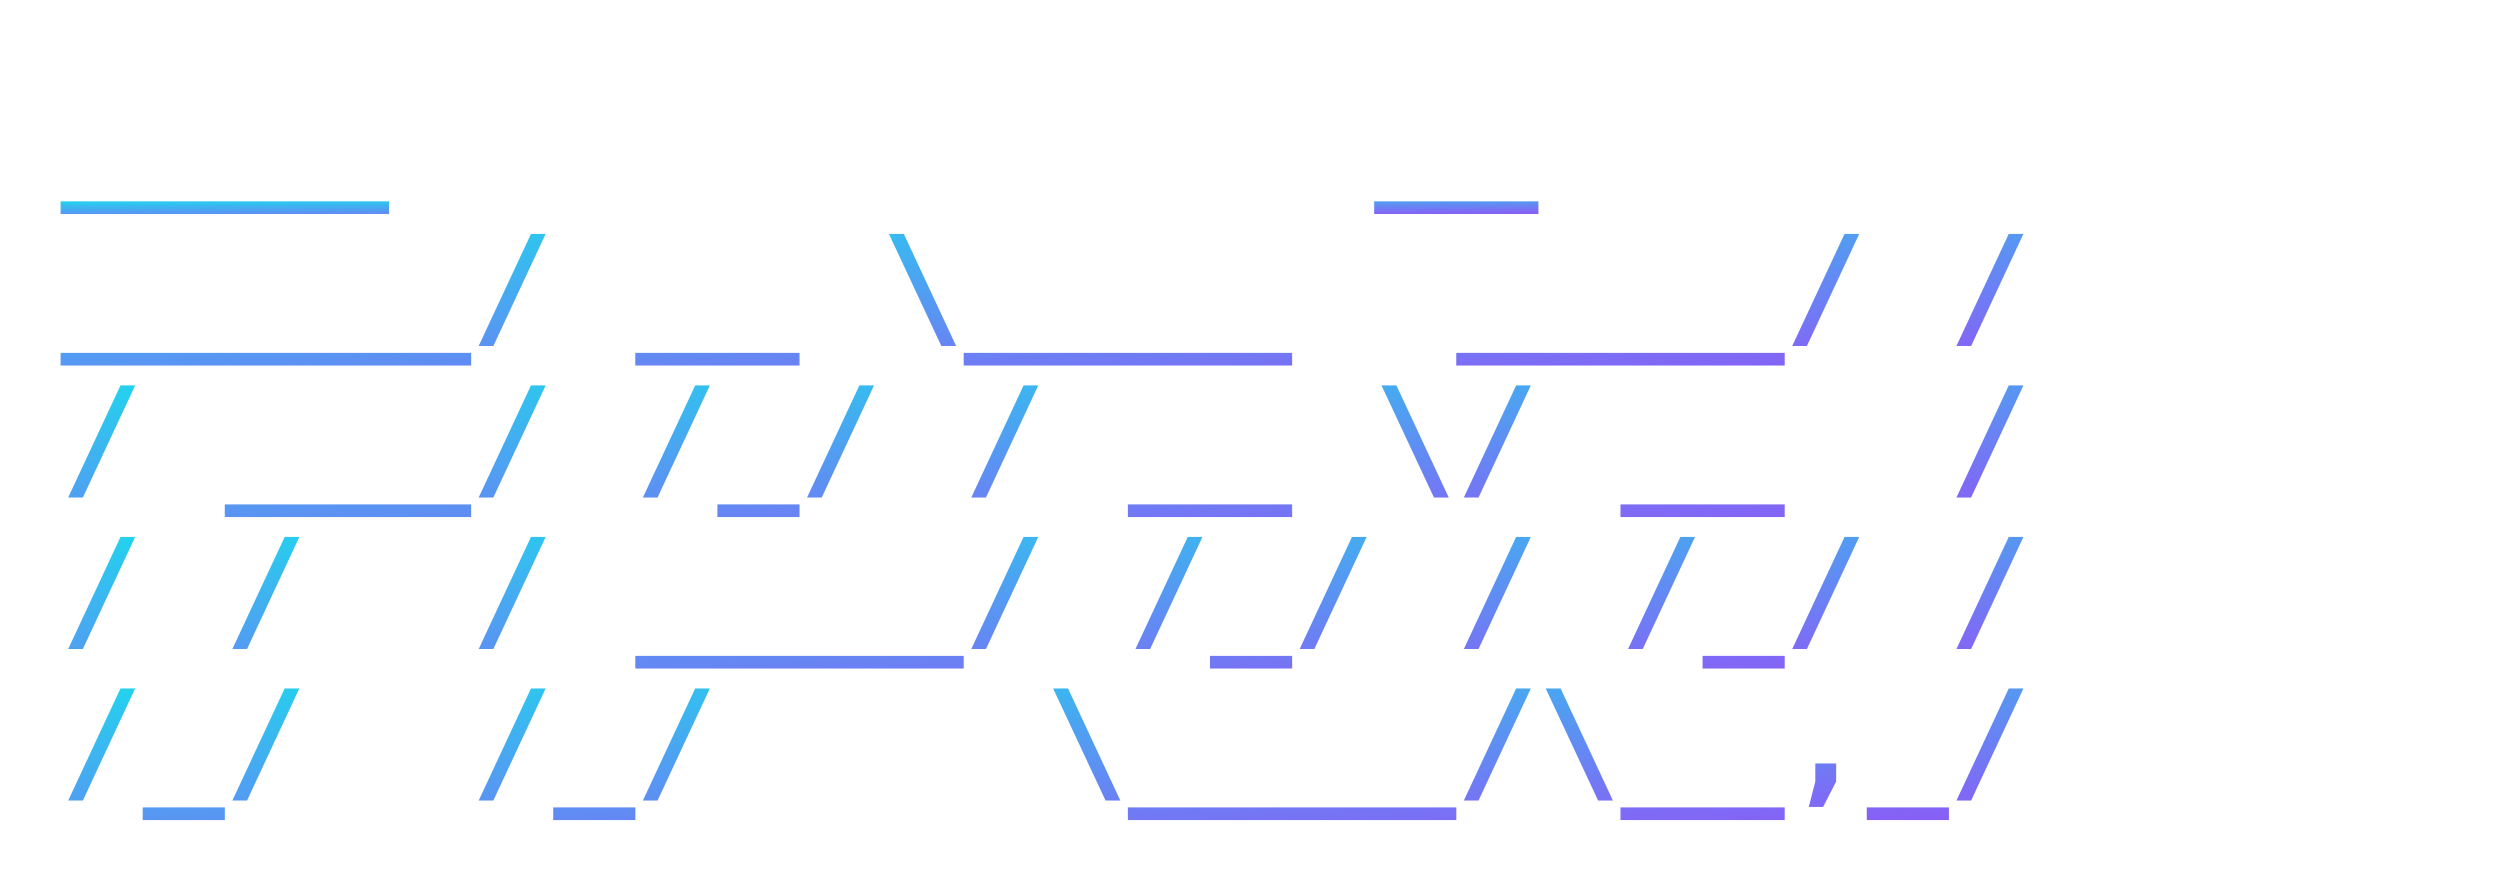
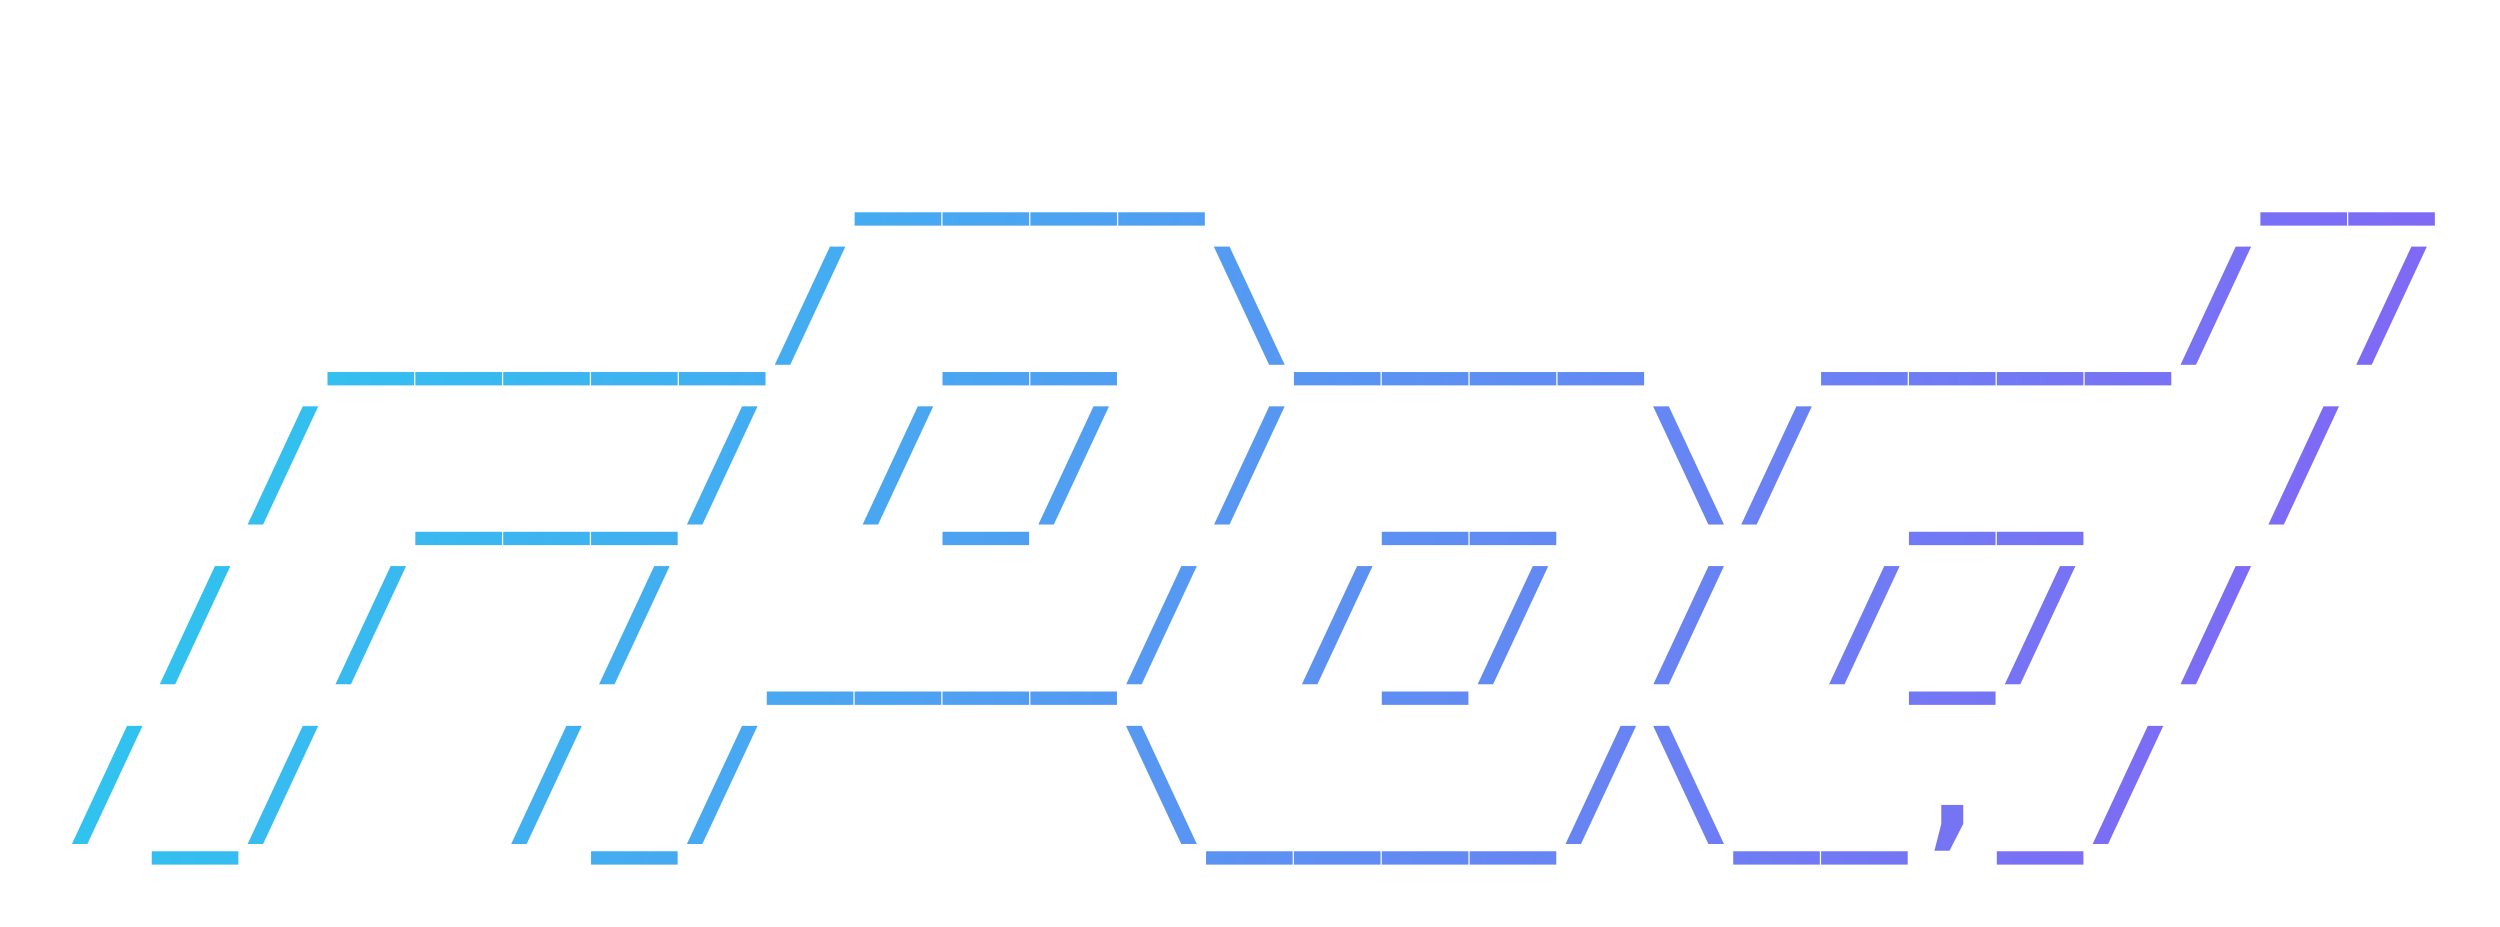
- <svg xmlns="http://www.w3.org/2000/svg" viewBox="0 0 330 118" width="330" height="118" role="img" aria-label="rPod">
+ <svg xmlns="http://www.w3.org/2000/svg" viewBox="0 0 313 116" width="313" height="116" role="img" aria-label="rPod">
  <defs>
-     <linearGradient id="g" x1="0" y1="0" x2="1" y2="1">
+     <linearGradient id="g" gradientUnits="userSpaceOnUse" x1="0" y1="0" x2="313" y2="116">
      <stop offset="0" stop-color="#22d3ee" />
      <stop offset="1" stop-color="#8b5cf6" />
    </linearGradient>
  </defs>
-   <g font-family="ui-monospace, 'SFMono-Regular', Menlo, Consolas, 'DejaVu Sans Mono', monospace" font-size="18" font-weight="700" fill="url(#g)" style="white-space:pre">
-     <text x="8" y="24">         ____            __</text>
-     <text x="8" y="44">   _____/ __ \____  ____/ /</text>
-     <text x="8" y="64">  / ___/ /_/ / __ \/ __  / </text>
-     <text x="8" y="84"> / /  / ____/ /_/ / /_/ /  </text>
-     <text x="8" y="104">/_/  /_/    \____/\__,_/   </text>
+   <g font-family="ui-monospace, 'SFMono-Regular', Menlo, Consolas, 'DejaVu Sans Mono', monospace" font-size="18" font-weight="700" fill="url(#g)">
+     <text x="107" y="24">_</text>
+     <text x="118" y="24">_</text>
+     <text x="129" y="24">_</text>
+     <text x="140" y="24">_</text>
+     <text x="283" y="24">_</text>
+     <text x="294" y="24">_</text>
+     <text x="41" y="44">_</text>
+     <text x="52" y="44">_</text>
+     <text x="63" y="44">_</text>
+     <text x="74" y="44">_</text>
+     <text x="85" y="44">_</text>
+     <text x="96" y="44">/</text>
+     <text x="118" y="44">_</text>
+     <text x="129" y="44">_</text>
+     <text x="151" y="44">\</text>
+     <text x="162" y="44">_</text>
+     <text x="173" y="44">_</text>
+     <text x="184" y="44">_</text>
+     <text x="195" y="44">_</text>
+     <text x="228" y="44">_</text>
+     <text x="239" y="44">_</text>
+     <text x="250" y="44">_</text>
+     <text x="261" y="44">_</text>
+     <text x="272" y="44">/</text>
+     <text x="294" y="44">/</text>
+     <text x="30" y="64">/</text>
+     <text x="52" y="64">_</text>
+     <text x="63" y="64">_</text>
+     <text x="74" y="64">_</text>
+     <text x="85" y="64">/</text>
+     <text x="107" y="64">/</text>
+     <text x="118" y="64">_</text>
+     <text x="129" y="64">/</text>
+     <text x="151" y="64">/</text>
+     <text x="173" y="64">_</text>
+     <text x="184" y="64">_</text>
+     <text x="206" y="64">\</text>
+     <text x="217" y="64">/</text>
+     <text x="239" y="64">_</text>
+     <text x="250" y="64">_</text>
+     <text x="283" y="64">/</text>
+     <text x="19" y="84">/</text>
+     <text x="41" y="84">/</text>
+     <text x="74" y="84">/</text>
+     <text x="96" y="84">_</text>
+     <text x="107" y="84">_</text>
+     <text x="118" y="84">_</text>
+     <text x="129" y="84">_</text>
+     <text x="140" y="84">/</text>
+     <text x="162" y="84">/</text>
+     <text x="173" y="84">_</text>
+     <text x="184" y="84">/</text>
+     <text x="206" y="84">/</text>
+     <text x="228" y="84">/</text>
+     <text x="239" y="84">_</text>
+     <text x="250" y="84">/</text>
+     <text x="272" y="84">/</text>
+     <text x="8" y="104">/</text>
+     <text x="19" y="104">_</text>
+     <text x="30" y="104">/</text>
+     <text x="63" y="104">/</text>
+     <text x="74" y="104">_</text>
+     <text x="85" y="104">/</text>
+     <text x="140" y="104">\</text>
+     <text x="151" y="104">_</text>
+     <text x="162" y="104">_</text>
+     <text x="173" y="104">_</text>
+     <text x="184" y="104">_</text>
+     <text x="195" y="104">/</text>
+     <text x="206" y="104">\</text>
+     <text x="217" y="104">_</text>
+     <text x="228" y="104">_</text>
+     <text x="239" y="104">,</text>
+     <text x="250" y="104">_</text>
+     <text x="261" y="104">/</text>
  </g>
</svg>
